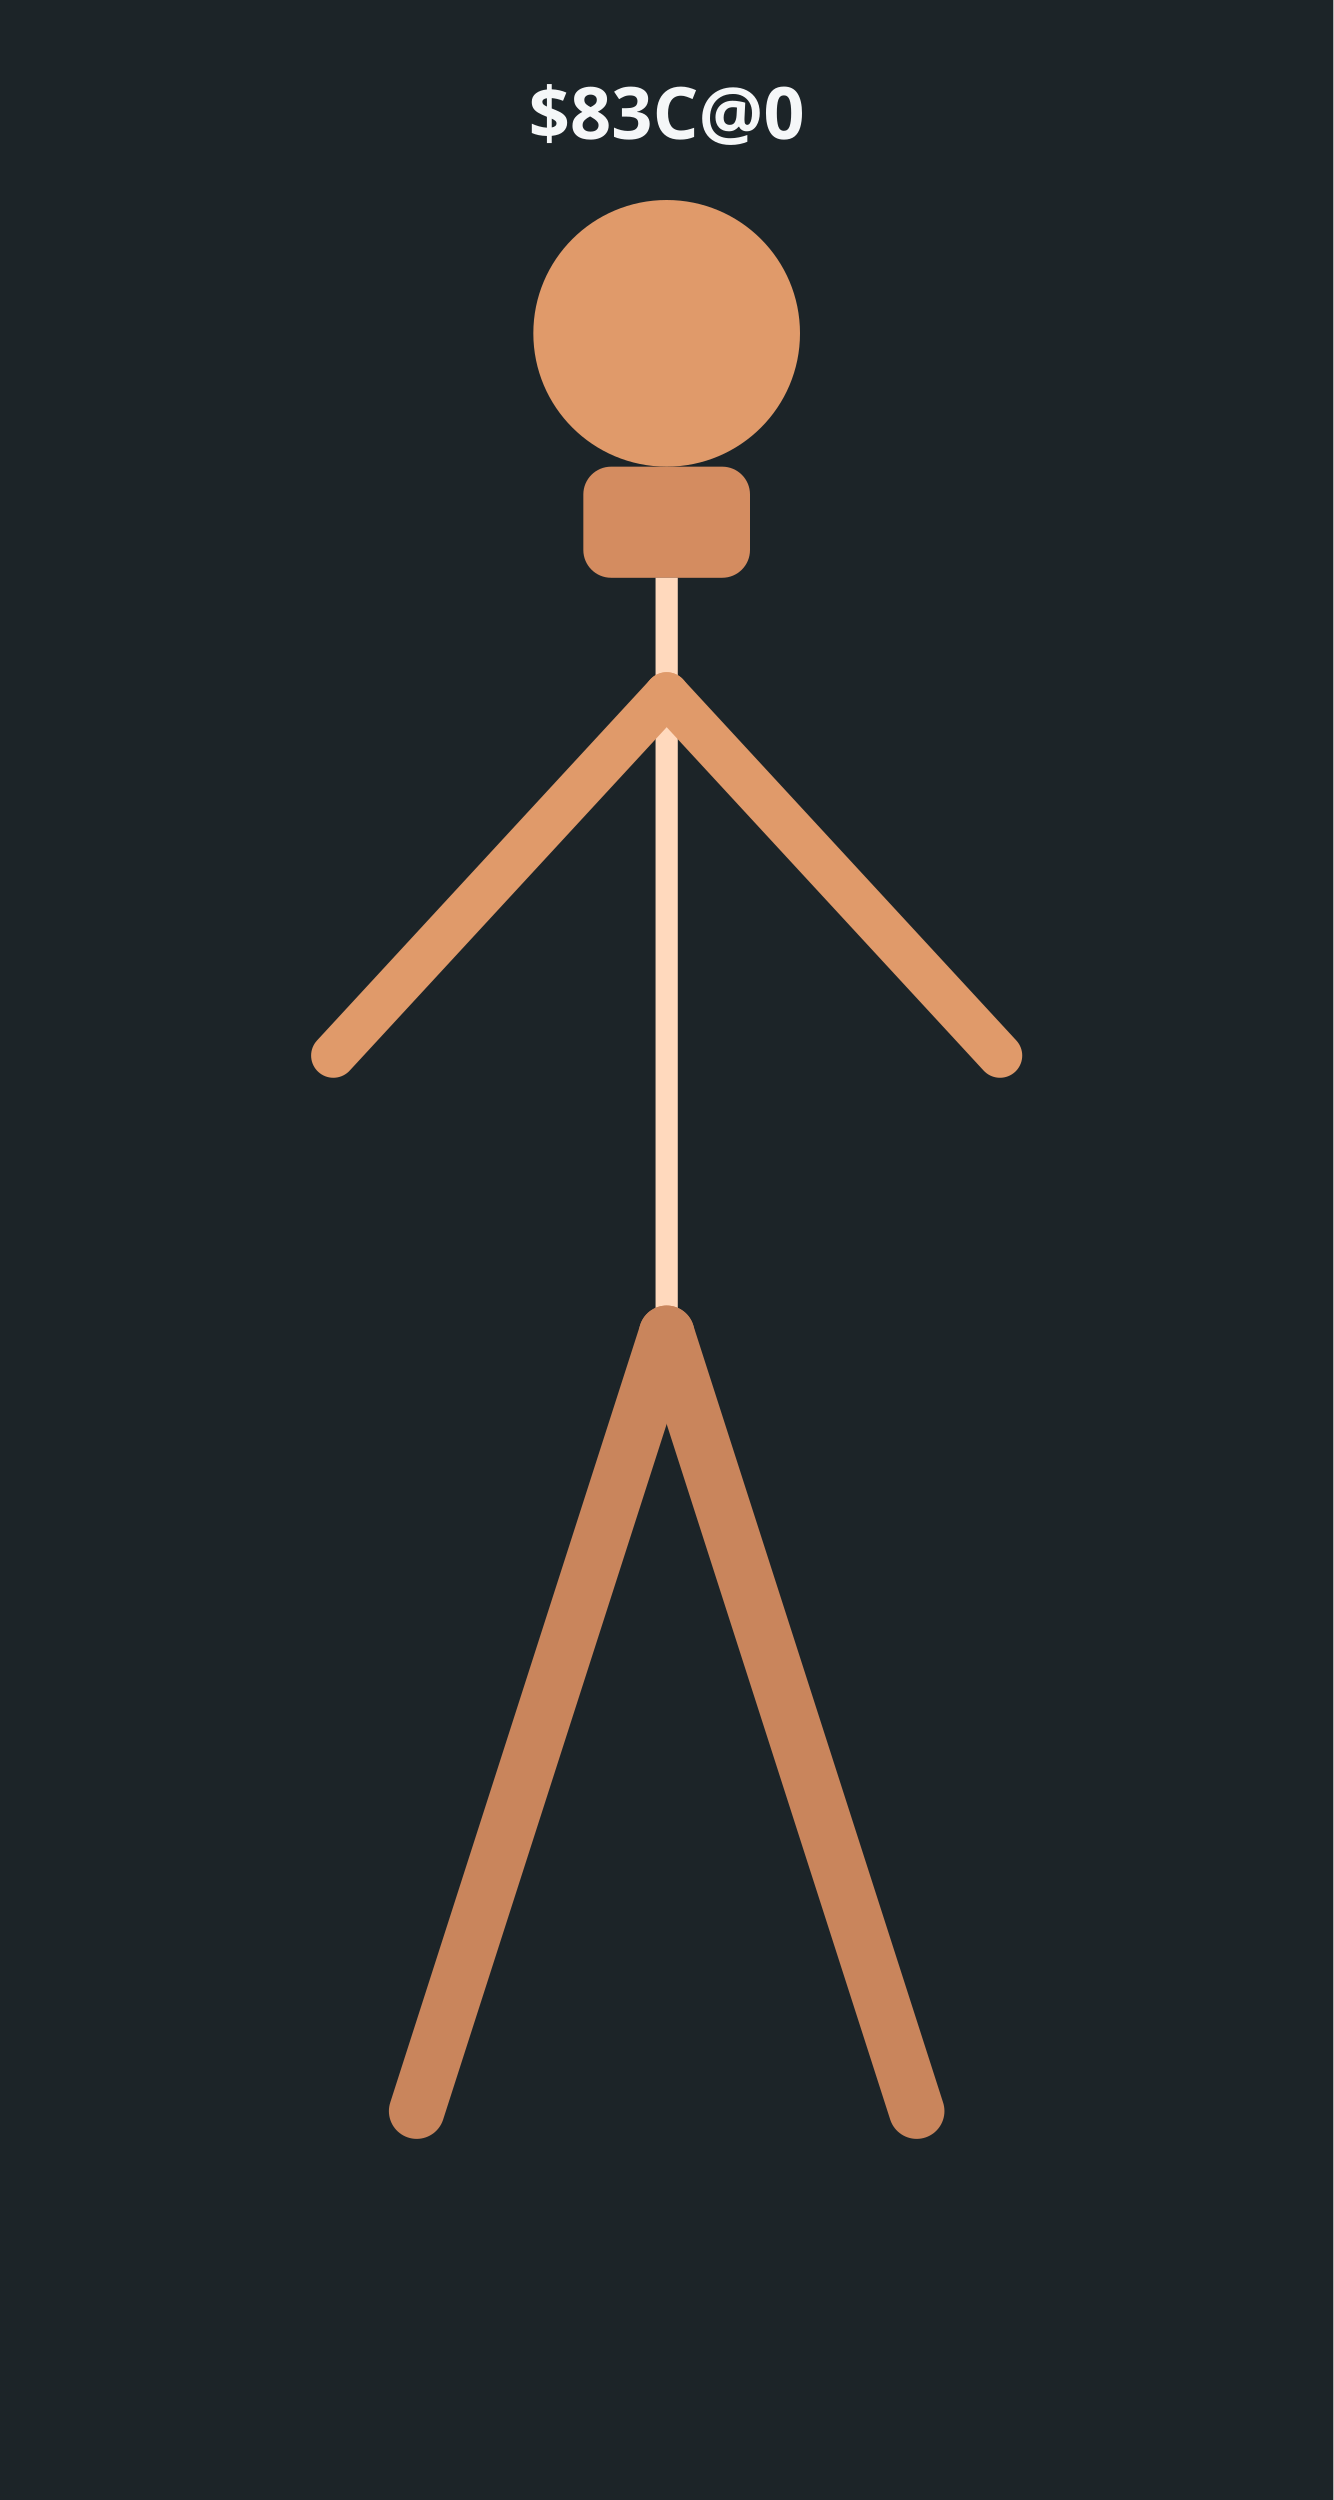
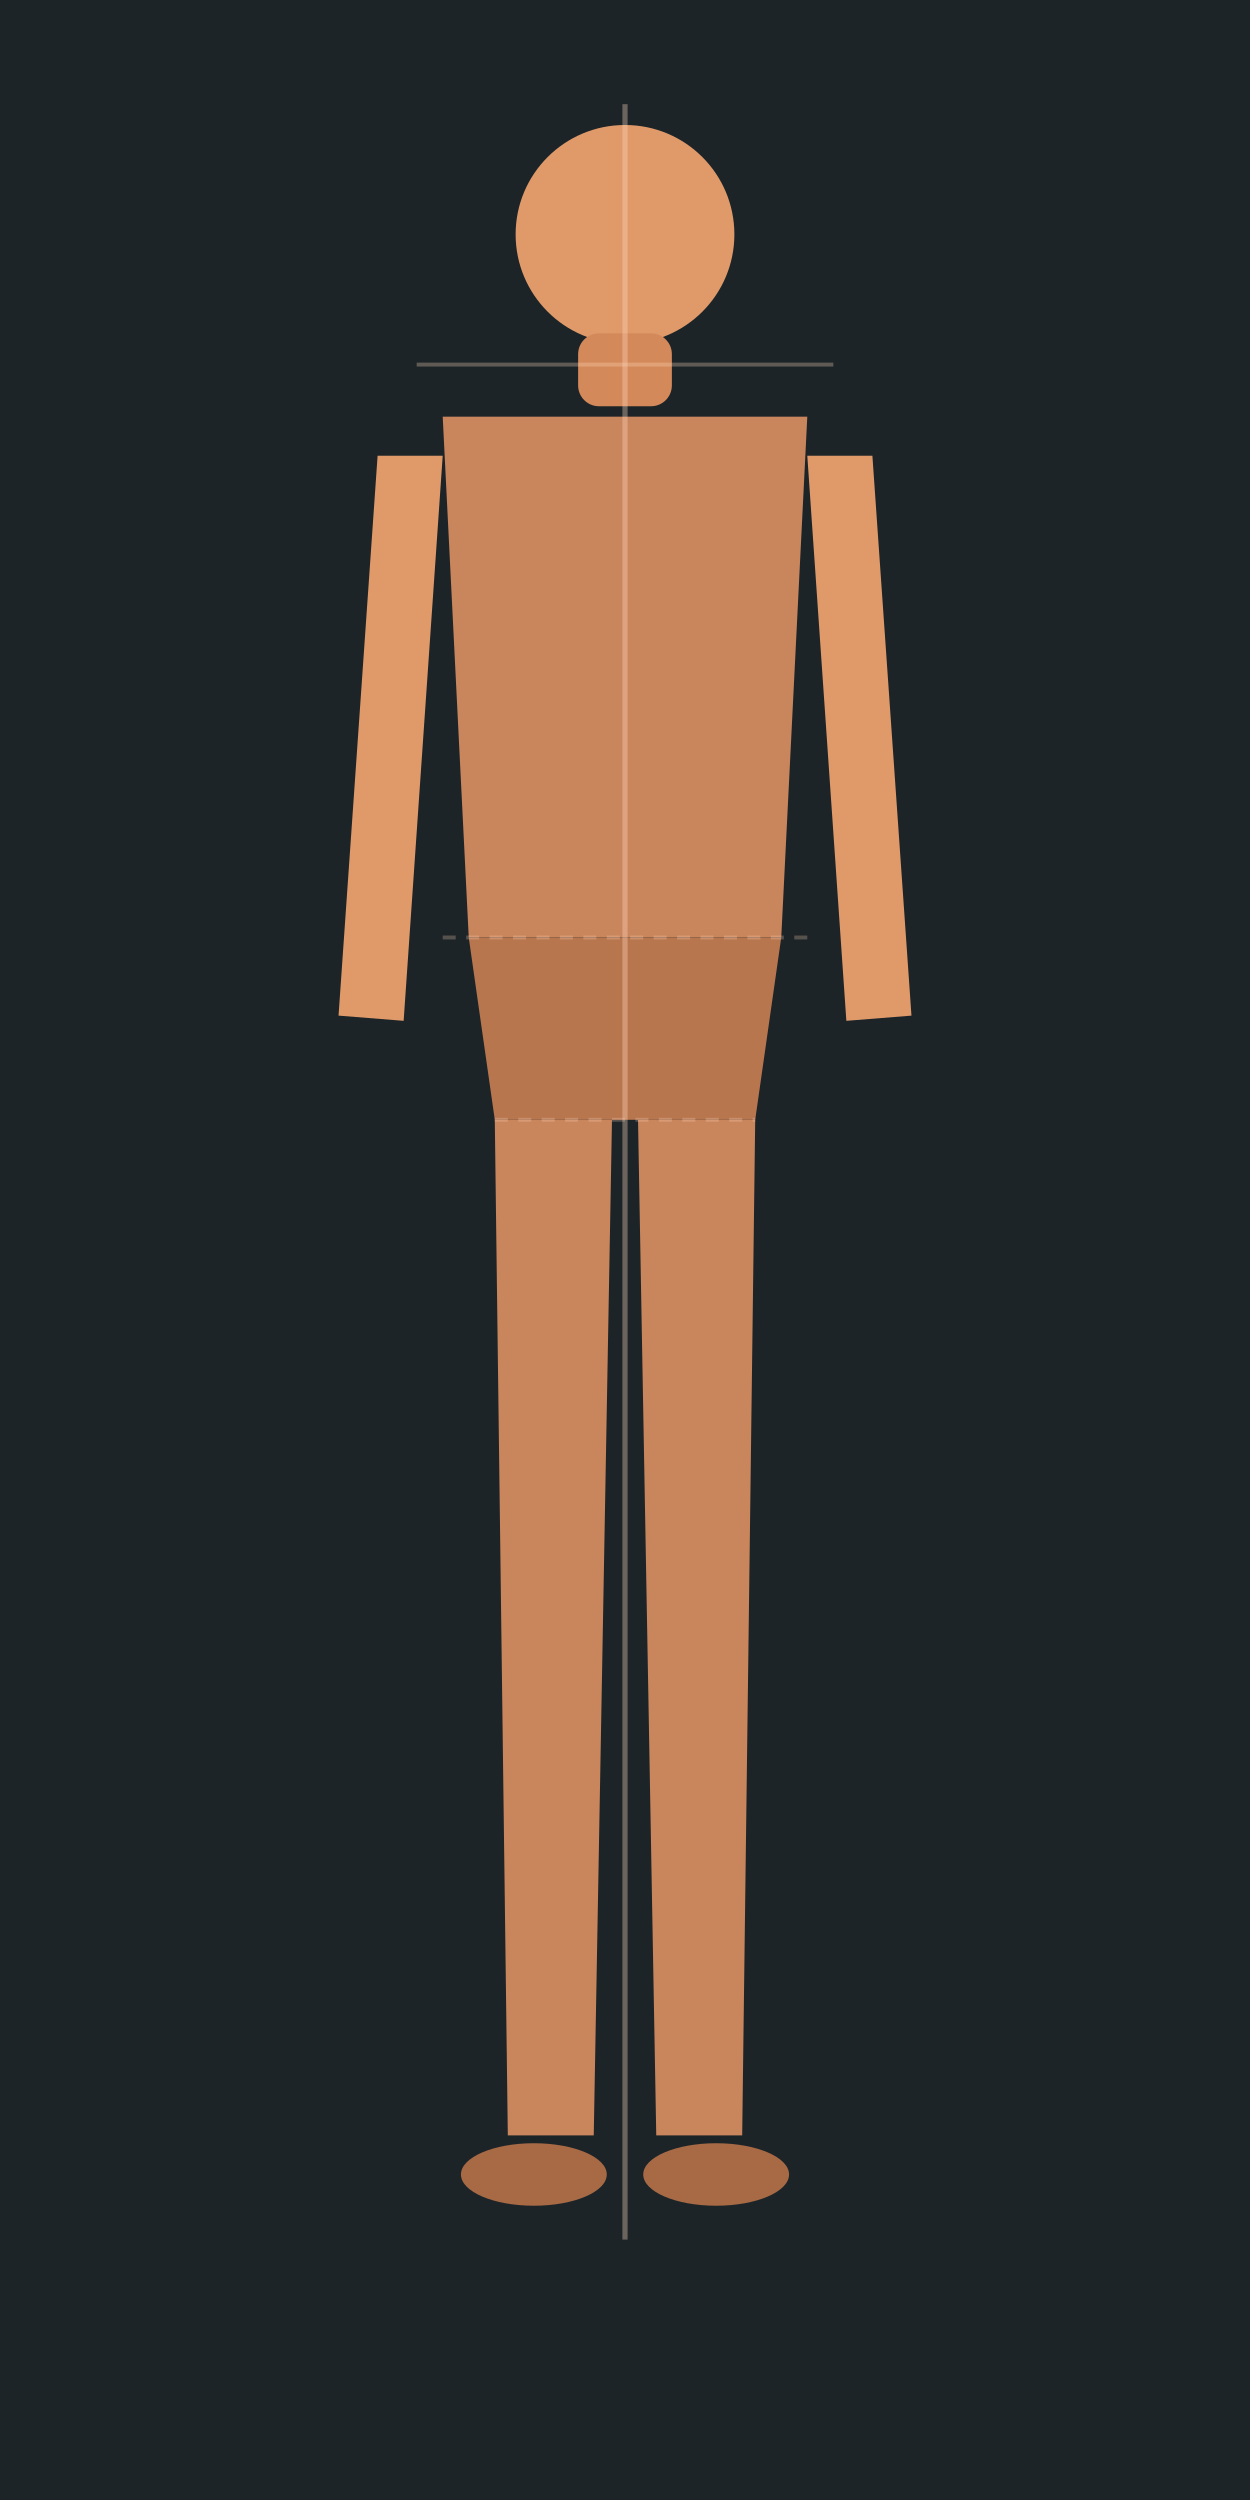
- <svg xmlns="http://www.w3.org/2000/svg" width="480" height="900" viewBox="0 0 480 900" fill="none">
-   <rect width="480" height="900" fill="#1c2428" />
-   <circle cx="240" cy="120" r="48" fill="#e09a6a" />
-   <rect x="210" y="168" width="60" height="40" rx="10" fill="#d48c60" />
-   <path d="M240 208 L240 480" stroke="#ffd9bd" stroke-width="8" />
-   <path d="M240 250 L120 380" stroke="#e09a6a" stroke-width="16" stroke-linecap="round" />
-   <path d="M240 250 L360 380" stroke="#e09a6a" stroke-width="16" stroke-linecap="round" />
-   <path d="M240 480 L150 760" stroke="#c9855c" stroke-width="20" stroke-linecap="round" />
-   <path d="M240 480 L330 760" stroke="#c9855c" stroke-width="20" stroke-linecap="round" />
-   <text x="240" y="50" text-anchor="middle" fill="#f5f7f8" font-family="sans-serif" font-size="26" font-weight="700">$83C@0</text>
+ <svg xmlns="http://www.w3.org/2000/svg" width="480" height="960" viewBox="0 0 480 960" fill="none">
+   <rect width="480" height="960" fill="#1c2428" />
+   <circle cx="240" cy="90" r="42" fill="#e09a6a" />
+   <rect x="222" y="128" width="36" height="28" rx="8" fill="#d4895a" />
+   <path d="M170 160 L310 160 L300 360 L180 360 Z" fill="#c9855c" />
+   <path d="M180 360 L300 360 L290 430 L190 430 Z" fill="#b8764f" />
+   <path d="M170 175 L145 175 L130 390 L155 392 Z" fill="#e09a6a" />
+   <path d="M310 175 L335 175 L350 390 L325 392 Z" fill="#e09a6a" />
+   <path d="M190 430 L235 430 L228 820 L195 820 Z" fill="#c9855c" />
+   <path d="M245 430 L290 430 L285 820 L252 820 Z" fill="#c9855c" />
+   <ellipse cx="205" cy="835" rx="28" ry="12" fill="#a86a45" />
+   <ellipse cx="275" cy="835" rx="28" ry="12" fill="#a86a45" />
+   <line x1="240" y1="40" x2="240" y2="860" stroke="#ffd9bd" stroke-width="2" stroke-opacity="0.35" />
+   <line x1="160" y1="140" x2="320" y2="140" stroke="#ffd9bd" stroke-width="1.5" stroke-opacity="0.3" />
+   <line x1="170" y1="360" x2="310" y2="360" stroke="#ffd9bd" stroke-width="1.5" stroke-opacity="0.25" stroke-dasharray="5 4" />
+   <line x1="190" y1="430" x2="290" y2="430" stroke="#ffd9bd" stroke-width="1.5" stroke-opacity="0.25" stroke-dasharray="5 4" />
</svg>
